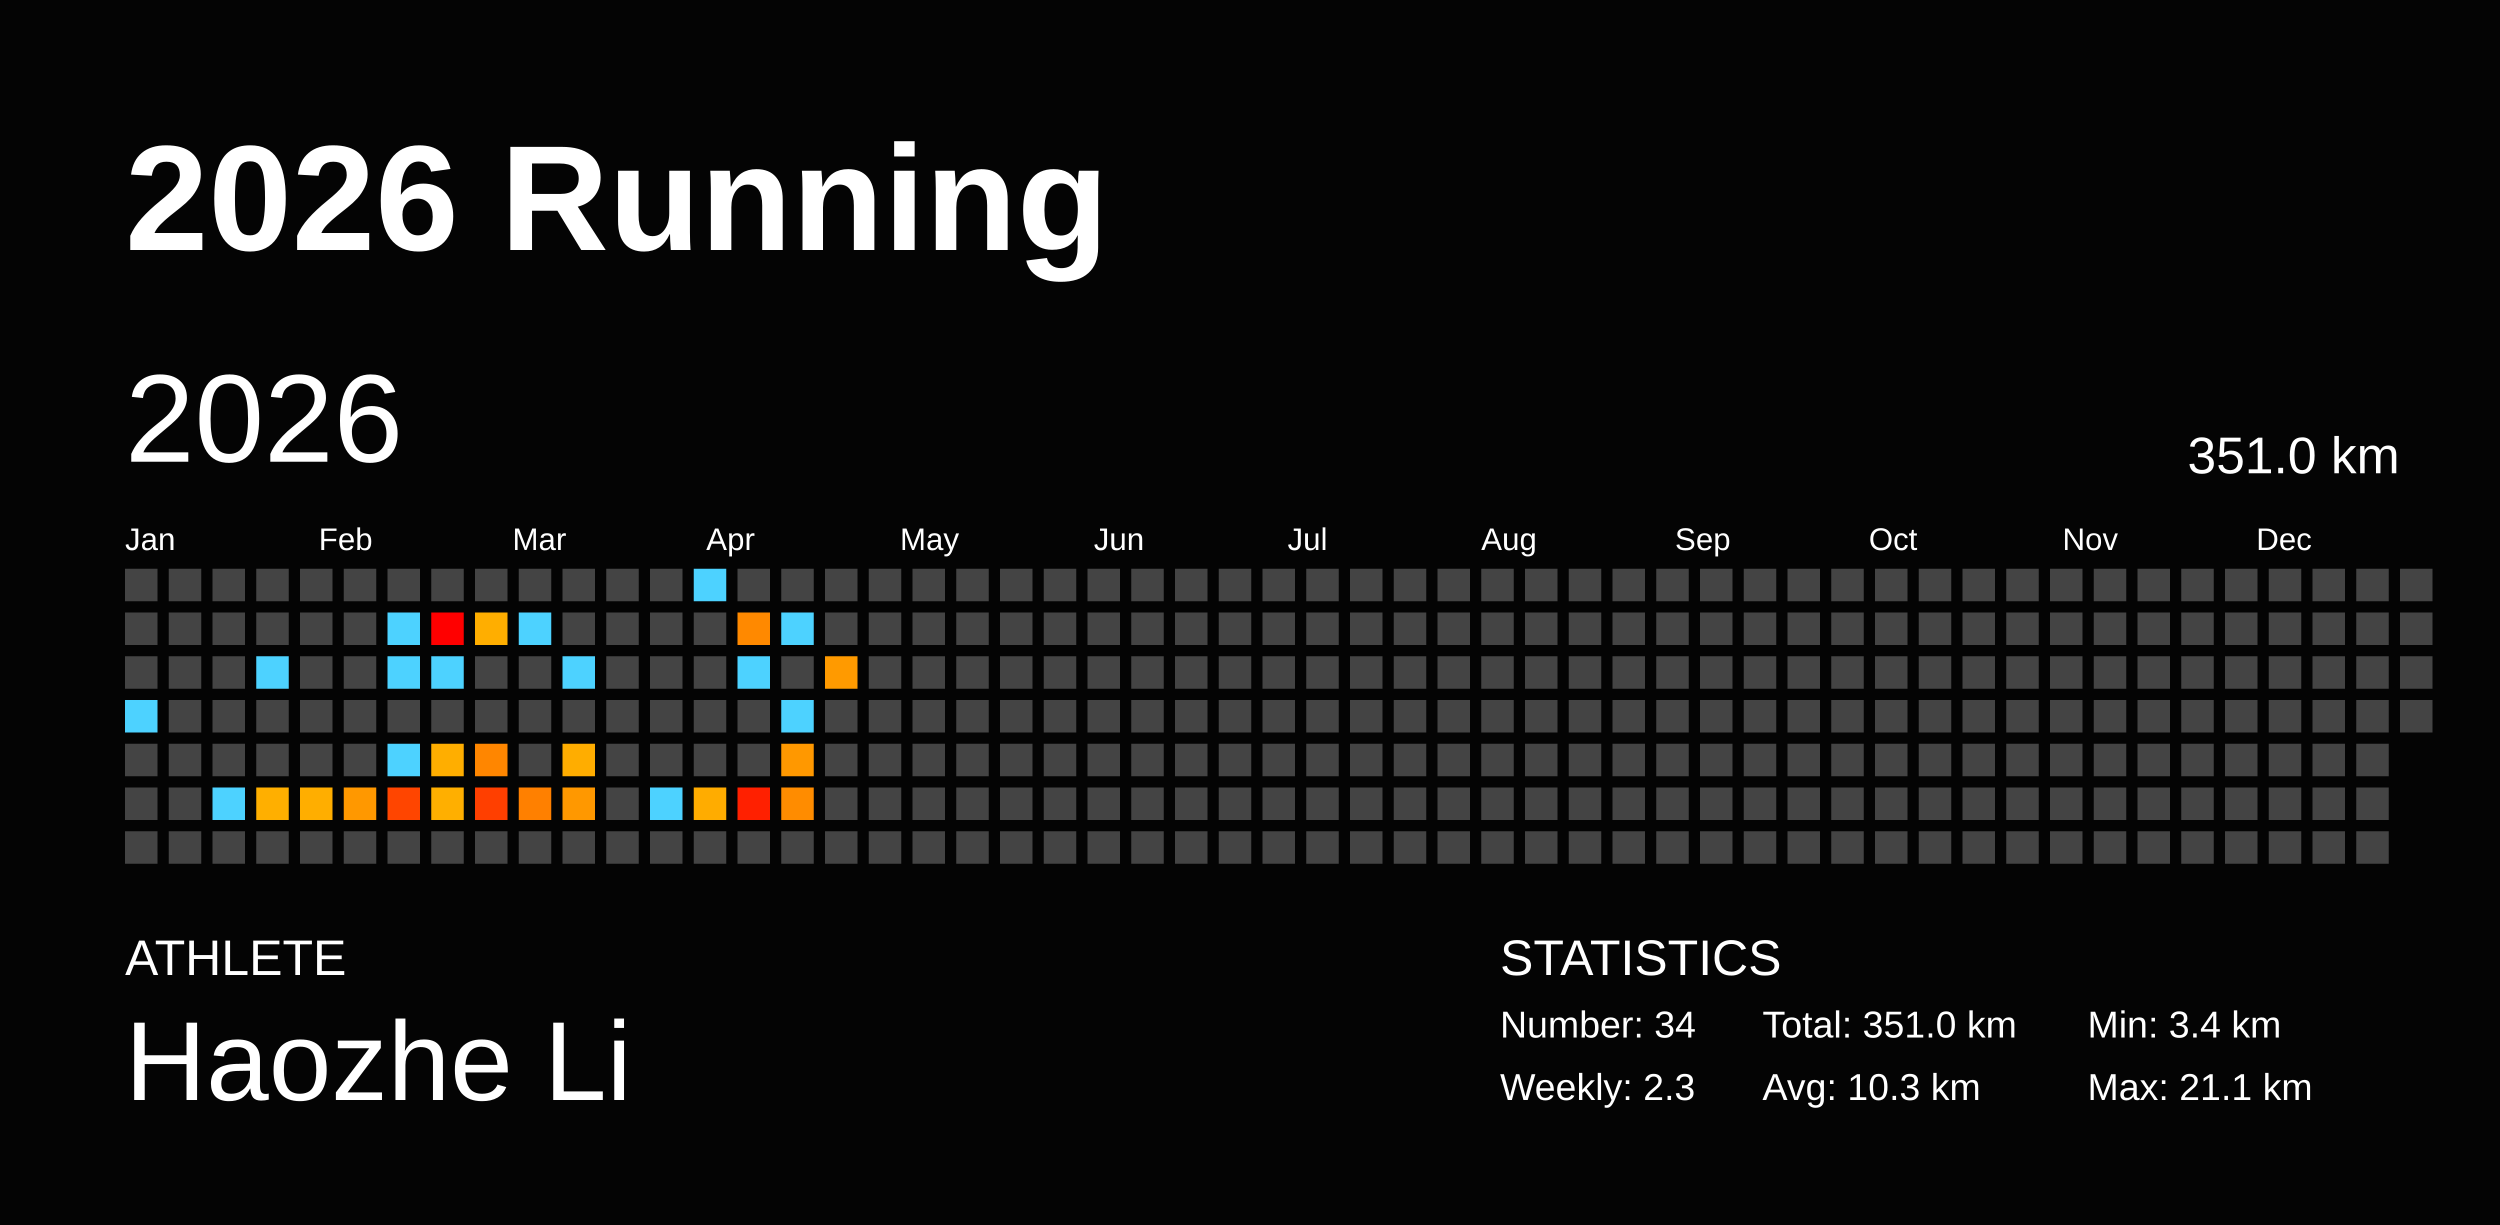
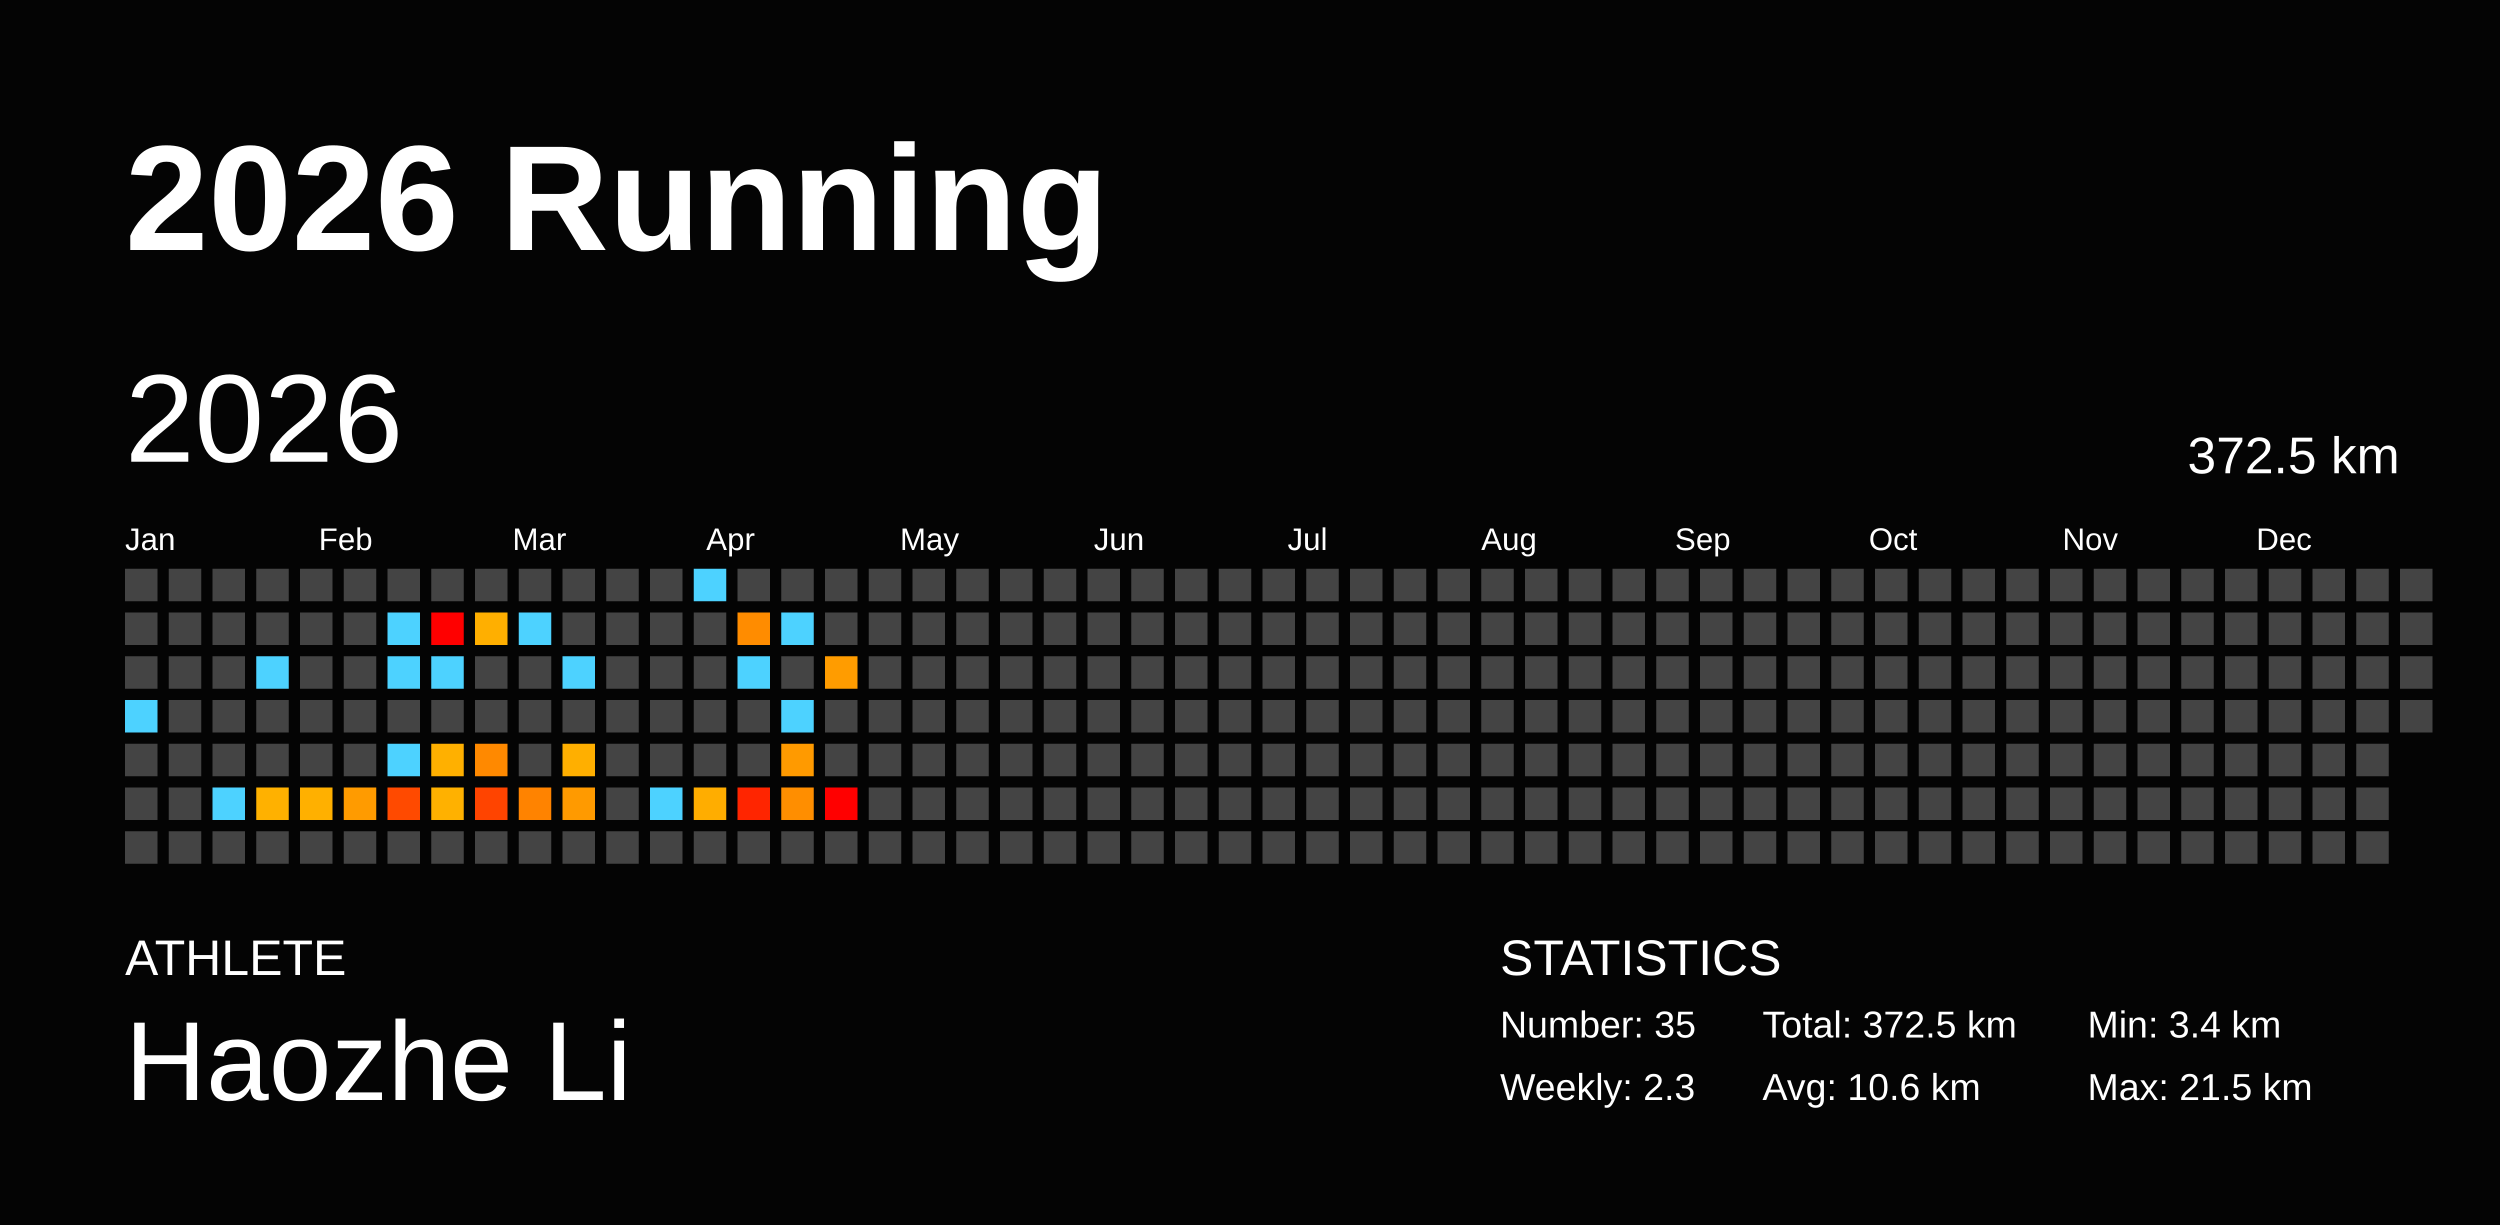
<svg xmlns="http://www.w3.org/2000/svg" baseProfile="full" height="98mm" version="1.1" viewBox="0,0,200,98" width="200mm">
  <defs />
  <rect fill="#040404" height="98" width="200" x="0" y="0" />
  <text fill="#FFFFFF" style="font-size:12px; font-family:Arial; font-weight:bold;" x="10" y="20">2026 Running</text>
  <text fill="#FFFFFF" style="font-size:4px; font-family:Arial" x="10" y="78">ATHLETE</text>
  <text fill="#FFFFFF" style="font-size:9px; font-family:Arial" x="10" y="88">Haozhe Li</text>
  <text fill="#FFFFFF" style="font-size:4px; font-family:Arial" x="120" y="78">STATISTICS</text>
-   <text fill="#FFFFFF" style="font-size:3px; font-family:Arial" x="120" y="83">Number: 34</text>
+   <text fill="#FFFFFF" style="font-size:3px; font-family:Arial" x="120" y="83">Number: 35</text>
  <text fill="#FFFFFF" style="font-size:3px; font-family:Arial" x="120" y="88">Weekly: 2.3</text>
-   <text fill="#FFFFFF" style="font-size:3px; font-family:Arial" x="141" y="83">Total: 351.0 km</text>
-   <text fill="#FFFFFF" style="font-size:3px; font-family:Arial" x="141" y="88">Avg: 10.3 km</text>
+   <text fill="#FFFFFF" style="font-size:3px; font-family:Arial" x="141" y="83">Total: 372.5 km</text>
+   <text fill="#FFFFFF" style="font-size:3px; font-family:Arial" x="141" y="88">Avg: 10.6 km</text>
  <text fill="#FFFFFF" style="font-size:3px; font-family:Arial" x="167" y="83">Min: 3.4 km</text>
-   <text fill="#FFFFFF" style="font-size:3px; font-family:Arial" x="167" y="88">Max: 21.1 km</text>
+   <text fill="#FFFFFF" style="font-size:3px; font-family:Arial" x="167" y="88">Max: 21.5 km</text>
  <text dominant-baseline="hanging" fill="#FFFFFF" style="font-size:10.0px; font-family:Arial;" x="10" y="30">2026</text>
-   <text dominant-baseline="hanging" fill="#FFFFFF" style="font-size:4.125px; font-family:Arial;" x="175" y="35">351.0 km</text>
+   <text dominant-baseline="hanging" fill="#FFFFFF" style="font-size:4.125px; font-family:Arial;" x="175" y="35">372.5 km</text>
  <text fill="#FFFFFF" style="font-size:2.5px; font-family:Arial" x="10.0" y="44">Jan</text>
  <text fill="#FFFFFF" style="font-size:2.5px; font-family:Arial" x="25.5" y="44">Feb</text>
  <text fill="#FFFFFF" style="font-size:2.5px; font-family:Arial" x="41.0" y="44">Mar</text>
  <text fill="#FFFFFF" style="font-size:2.5px; font-family:Arial" x="56.5" y="44">Apr</text>
  <text fill="#FFFFFF" style="font-size:2.5px; font-family:Arial" x="72.0" y="44">May</text>
  <text fill="#FFFFFF" style="font-size:2.5px; font-family:Arial" x="87.5" y="44">Jun</text>
  <text fill="#FFFFFF" style="font-size:2.5px; font-family:Arial" x="103.0" y="44">Jul</text>
  <text fill="#FFFFFF" style="font-size:2.5px; font-family:Arial" x="118.5" y="44">Aug</text>
  <text fill="#FFFFFF" style="font-size:2.5px; font-family:Arial" x="134.0" y="44">Sep</text>
  <text fill="#FFFFFF" style="font-size:2.5px; font-family:Arial" x="149.5" y="44">Oct</text>
  <text fill="#FFFFFF" style="font-size:2.5px; font-family:Arial" x="165.0" y="44">Nov</text>
  <text fill="#FFFFFF" style="font-size:2.5px; font-family:Arial" x="180.5" y="44">Dec</text>
  <rect fill="#444444" height="2.6" width="2.6" x="10.0" y="45.5" />
  <rect fill="#444444" height="2.6" width="2.6" x="10.0" y="49.0" />
  <rect fill="#444444" height="2.6" width="2.6" x="10.0" y="52.5" />
  <rect fill="#4dd2ff" height="2.6" width="2.6" x="10.0" y="56.0" />
  <rect fill="#444444" height="2.6" width="2.6" x="10.0" y="59.5" />
  <rect fill="#444444" height="2.6" width="2.6" x="10.0" y="63.0" />
  <rect fill="#444444" height="2.6" width="2.6" x="10.0" y="66.5" />
  <rect fill="#444444" height="2.6" width="2.6" x="13.5" y="45.5" />
  <rect fill="#444444" height="2.6" width="2.6" x="13.5" y="49.0" />
  <rect fill="#444444" height="2.6" width="2.6" x="13.5" y="52.5" />
  <rect fill="#444444" height="2.6" width="2.6" x="13.5" y="56.0" />
  <rect fill="#444444" height="2.6" width="2.6" x="13.5" y="59.5" />
  <rect fill="#444444" height="2.6" width="2.6" x="13.5" y="63.0" />
  <rect fill="#444444" height="2.6" width="2.6" x="13.5" y="66.5" />
  <rect fill="#444444" height="2.6" width="2.6" x="17.0" y="45.5" />
  <rect fill="#444444" height="2.6" width="2.6" x="17.0" y="49.0" />
  <rect fill="#444444" height="2.6" width="2.6" x="17.0" y="52.5" />
  <rect fill="#444444" height="2.6" width="2.6" x="17.0" y="56.0" />
  <rect fill="#444444" height="2.6" width="2.6" x="17.0" y="59.5" />
  <rect fill="#4dd2ff" height="2.6" width="2.6" x="17.0" y="63.0" />
  <rect fill="#444444" height="2.6" width="2.6" x="17.0" y="66.5" />
  <rect fill="#444444" height="2.6" width="2.6" x="20.5" y="45.5" />
  <rect fill="#444444" height="2.6" width="2.6" x="20.5" y="49.0" />
  <rect fill="#4dd2ff" height="2.6" width="2.6" x="20.5" y="52.5" />
  <rect fill="#444444" height="2.6" width="2.6" x="20.5" y="56.0" />
  <rect fill="#444444" height="2.6" width="2.6" x="20.5" y="59.5" />
-   <rect fill="#ffaf00" height="2.6" width="2.6" x="20.5" y="63.0" />
+   <rect fill="#ffb100" height="2.6" width="2.6" x="20.5" y="63.0" />
  <rect fill="#444444" height="2.6" width="2.6" x="20.5" y="66.5" />
  <rect fill="#444444" height="2.6" width="2.6" x="24.0" y="45.5" />
  <rect fill="#444444" height="2.6" width="2.6" x="24.0" y="49.0" />
  <rect fill="#444444" height="2.6" width="2.6" x="24.0" y="52.5" />
  <rect fill="#444444" height="2.6" width="2.6" x="24.0" y="56.0" />
  <rect fill="#444444" height="2.6" width="2.6" x="24.0" y="59.5" />
-   <rect fill="#ffae00" height="2.6" width="2.6" x="24.0" y="63.0" />
+   <rect fill="#ffb000" height="2.6" width="2.6" x="24.0" y="63.0" />
  <rect fill="#444444" height="2.6" width="2.6" x="24.0" y="66.5" />
  <rect fill="#444444" height="2.6" width="2.6" x="27.5" y="45.5" />
  <rect fill="#444444" height="2.6" width="2.6" x="27.5" y="49.0" />
  <rect fill="#444444" height="2.6" width="2.6" x="27.5" y="52.5" />
  <rect fill="#444444" height="2.6" width="2.6" x="27.5" y="56.0" />
  <rect fill="#444444" height="2.6" width="2.6" x="27.5" y="59.5" />
-   <rect fill="#ff9800" height="2.6" width="2.6" x="27.5" y="63.0" />
+   <rect fill="#ff9b00" height="2.6" width="2.6" x="27.5" y="63.0" />
  <rect fill="#444444" height="2.6" width="2.6" x="27.5" y="66.5" />
  <rect fill="#444444" height="2.6" width="2.6" x="31.0" y="45.5" />
  <rect fill="#4dd2ff" height="2.6" width="2.6" x="31.0" y="49.0" />
  <rect fill="#4dd2ff" height="2.6" width="2.6" x="31.0" y="52.5" />
  <rect fill="#444444" height="2.6" width="2.6" x="31.0" y="56.0" />
  <rect fill="#4dd2ff" height="2.6" width="2.6" x="31.0" y="59.5" />
-   <rect fill="#ff4500" height="2.6" width="2.6" x="31.0" y="63.0" />
+   <rect fill="#ff4a00" height="2.6" width="2.6" x="31.0" y="63.0" />
  <rect fill="#444444" height="2.6" width="2.6" x="31.0" y="66.5" />
  <rect fill="#444444" height="2.6" width="2.6" x="34.5" y="45.5" />
  <rect fill="red" height="2.6" width="2.6" x="34.5" y="49.0" />
  <rect fill="#4dd2ff" height="2.6" width="2.6" x="34.5" y="52.5" />
  <rect fill="#444444" height="2.6" width="2.6" x="34.5" y="56.0" />
-   <rect fill="#ffae00" height="2.6" width="2.6" x="34.5" y="59.5" />
-   <rect fill="#ffaf00" height="2.6" width="2.6" x="34.5" y="63.0" />
+   <rect fill="#ffb000" height="2.6" width="2.6" x="34.5" y="59.5" />
+   <rect fill="#ffb100" height="2.6" width="2.6" x="34.5" y="63.0" />
  <rect fill="#444444" height="2.6" width="2.6" x="34.5" y="66.5" />
  <rect fill="#444444" height="2.6" width="2.6" x="38.0" y="45.5" />
-   <rect fill="#ffae00" height="2.6" width="2.6" x="38.0" y="49.0" />
+   <rect fill="#ffaf00" height="2.6" width="2.6" x="38.0" y="49.0" />
  <rect fill="#444444" height="2.6" width="2.6" x="38.0" y="52.5" />
  <rect fill="#444444" height="2.6" width="2.6" x="38.0" y="56.0" />
-   <rect fill="#ff8600" height="2.6" width="2.6" x="38.0" y="59.5" />
-   <rect fill="#ff3f00" height="2.6" width="2.6" x="38.0" y="63.0" />
+   <rect fill="#ff8900" height="2.6" width="2.6" x="38.0" y="59.5" />
+   <rect fill="#ff4400" height="2.6" width="2.6" x="38.0" y="63.0" />
  <rect fill="#444444" height="2.6" width="2.6" x="38.0" y="66.5" />
  <rect fill="#444444" height="2.6" width="2.6" x="41.5" y="45.5" />
  <rect fill="#4dd2ff" height="2.6" width="2.6" x="41.5" y="49.0" />
  <rect fill="#444444" height="2.6" width="2.6" x="41.5" y="52.5" />
  <rect fill="#444444" height="2.6" width="2.6" x="41.5" y="56.0" />
  <rect fill="#444444" height="2.6" width="2.6" x="41.5" y="59.5" />
-   <rect fill="#ff8000" height="2.6" width="2.6" x="41.5" y="63.0" />
+   <rect fill="#ff8300" height="2.6" width="2.6" x="41.5" y="63.0" />
  <rect fill="#444444" height="2.6" width="2.6" x="41.5" y="66.5" />
  <rect fill="#444444" height="2.6" width="2.6" x="45.0" y="45.5" />
  <rect fill="#444444" height="2.6" width="2.6" x="45.0" y="49.0" />
  <rect fill="#4dd2ff" height="2.6" width="2.6" x="45.0" y="52.5" />
  <rect fill="#444444" height="2.6" width="2.6" x="45.0" y="56.0" />
-   <rect fill="#ffad00" height="2.6" width="2.6" x="45.0" y="59.5" />
-   <rect fill="#ff9800" height="2.6" width="2.6" x="45.0" y="63.0" />
+   <rect fill="#ffaf00" height="2.6" width="2.6" x="45.0" y="59.5" />
+   <rect fill="#ff9a00" height="2.6" width="2.6" x="45.0" y="63.0" />
  <rect fill="#444444" height="2.6" width="2.6" x="45.0" y="66.5" />
  <rect fill="#444444" height="2.6" width="2.6" x="48.5" y="45.5" />
  <rect fill="#444444" height="2.6" width="2.6" x="48.5" y="49.0" />
  <rect fill="#444444" height="2.6" width="2.6" x="48.5" y="52.5" />
  <rect fill="#444444" height="2.6" width="2.6" x="48.5" y="56.0" />
  <rect fill="#444444" height="2.6" width="2.6" x="48.5" y="59.5" />
  <rect fill="#444444" height="2.6" width="2.6" x="48.5" y="63.0" />
  <rect fill="#444444" height="2.6" width="2.6" x="48.5" y="66.5" />
  <rect fill="#444444" height="2.6" width="2.6" x="52.0" y="45.5" />
  <rect fill="#444444" height="2.6" width="2.6" x="52.0" y="49.0" />
  <rect fill="#444444" height="2.6" width="2.6" x="52.0" y="52.5" />
  <rect fill="#444444" height="2.6" width="2.6" x="52.0" y="56.0" />
  <rect fill="#444444" height="2.6" width="2.6" x="52.0" y="59.5" />
  <rect fill="#4dd2ff" height="2.6" width="2.6" x="52.0" y="63.0" />
  <rect fill="#444444" height="2.6" width="2.6" x="52.0" y="66.5" />
  <rect fill="#4dd2ff" height="2.6" width="2.6" x="55.5" y="45.5" />
  <rect fill="#444444" height="2.6" width="2.6" x="55.5" y="49.0" />
  <rect fill="#444444" height="2.6" width="2.6" x="55.5" y="52.5" />
  <rect fill="#444444" height="2.6" width="2.6" x="55.5" y="56.0" />
  <rect fill="#444444" height="2.6" width="2.6" x="55.5" y="59.5" />
-   <rect fill="#ffac00" height="2.6" width="2.6" x="55.5" y="63.0" />
+   <rect fill="#ffad00" height="2.6" width="2.6" x="55.5" y="63.0" />
  <rect fill="#444444" height="2.6" width="2.6" x="55.5" y="66.5" />
  <rect fill="#444444" height="2.6" width="2.6" x="59.0" y="45.5" />
-   <rect fill="#ff8900" height="2.6" width="2.6" x="59.0" y="49.0" />
+   <rect fill="#ff8c00" height="2.6" width="2.6" x="59.0" y="49.0" />
  <rect fill="#4dd2ff" height="2.6" width="2.6" x="59.0" y="52.5" />
  <rect fill="#444444" height="2.6" width="2.6" x="59.0" y="56.0" />
  <rect fill="#444444" height="2.6" width="2.6" x="59.0" y="59.5" />
-   <rect fill="#ff2000" height="2.6" width="2.6" x="59.0" y="63.0" />
+   <rect fill="#ff2500" height="2.6" width="2.6" x="59.0" y="63.0" />
  <rect fill="#444444" height="2.6" width="2.6" x="59.0" y="66.5" />
  <rect fill="#444444" height="2.6" width="2.6" x="62.5" y="45.5" />
  <rect fill="#4dd2ff" height="2.6" width="2.6" x="62.5" y="49.0" />
  <rect fill="#444444" height="2.6" width="2.6" x="62.5" y="52.5" />
  <rect fill="#4dd2ff" height="2.6" width="2.6" x="62.5" y="56.0" />
-   <rect fill="#ff9800" height="2.6" width="2.6" x="62.5" y="59.5" />
-   <rect fill="#ff8c00" height="2.6" width="2.6" x="62.5" y="63.0" />
+   <rect fill="#ff9a00" height="2.6" width="2.6" x="62.5" y="59.5" />
+   <rect fill="#ff8e00" height="2.6" width="2.6" x="62.5" y="63.0" />
  <rect fill="#444444" height="2.6" width="2.6" x="62.5" y="66.5" />
  <rect fill="#444444" height="2.6" width="2.6" x="66.0" y="45.5" />
  <rect fill="#444444" height="2.6" width="2.6" x="66.0" y="49.0" />
-   <rect fill="#ff9a00" height="2.6" width="2.6" x="66.0" y="52.5" />
+   <rect fill="#ff9c00" height="2.6" width="2.6" x="66.0" y="52.5" />
  <rect fill="#444444" height="2.6" width="2.6" x="66.0" y="56.0" />
  <rect fill="#444444" height="2.6" width="2.6" x="66.0" y="59.5" />
-   <rect fill="#444444" height="2.6" width="2.6" x="66.0" y="63.0" />
+   <rect fill="red" height="2.6" width="2.6" x="66.0" y="63.0" />
  <rect fill="#444444" height="2.6" width="2.6" x="66.0" y="66.5" />
  <rect fill="#444444" height="2.6" width="2.6" x="69.5" y="45.5" />
  <rect fill="#444444" height="2.6" width="2.6" x="69.5" y="49.0" />
  <rect fill="#444444" height="2.6" width="2.6" x="69.5" y="52.5" />
  <rect fill="#444444" height="2.6" width="2.6" x="69.5" y="56.0" />
  <rect fill="#444444" height="2.6" width="2.6" x="69.5" y="59.5" />
  <rect fill="#444444" height="2.6" width="2.6" x="69.5" y="63.0" />
  <rect fill="#444444" height="2.6" width="2.6" x="69.5" y="66.5" />
  <rect fill="#444444" height="2.6" width="2.6" x="73.0" y="45.5" />
  <rect fill="#444444" height="2.6" width="2.6" x="73.0" y="49.0" />
  <rect fill="#444444" height="2.6" width="2.6" x="73.0" y="52.5" />
  <rect fill="#444444" height="2.6" width="2.6" x="73.0" y="56.0" />
  <rect fill="#444444" height="2.6" width="2.6" x="73.0" y="59.5" />
  <rect fill="#444444" height="2.6" width="2.6" x="73.0" y="63.0" />
  <rect fill="#444444" height="2.6" width="2.6" x="73.0" y="66.5" />
  <rect fill="#444444" height="2.6" width="2.6" x="76.5" y="45.5" />
  <rect fill="#444444" height="2.6" width="2.6" x="76.5" y="49.0" />
  <rect fill="#444444" height="2.6" width="2.6" x="76.5" y="52.5" />
  <rect fill="#444444" height="2.6" width="2.6" x="76.5" y="56.0" />
  <rect fill="#444444" height="2.6" width="2.6" x="76.5" y="59.5" />
  <rect fill="#444444" height="2.6" width="2.6" x="76.5" y="63.0" />
  <rect fill="#444444" height="2.6" width="2.6" x="76.5" y="66.5" />
  <rect fill="#444444" height="2.6" width="2.6" x="80.0" y="45.5" />
  <rect fill="#444444" height="2.6" width="2.6" x="80.0" y="49.0" />
  <rect fill="#444444" height="2.6" width="2.6" x="80.0" y="52.5" />
  <rect fill="#444444" height="2.6" width="2.6" x="80.0" y="56.0" />
  <rect fill="#444444" height="2.6" width="2.6" x="80.0" y="59.5" />
  <rect fill="#444444" height="2.6" width="2.6" x="80.0" y="63.0" />
  <rect fill="#444444" height="2.6" width="2.6" x="80.0" y="66.5" />
  <rect fill="#444444" height="2.6" width="2.6" x="83.5" y="45.5" />
  <rect fill="#444444" height="2.6" width="2.6" x="83.5" y="49.0" />
  <rect fill="#444444" height="2.6" width="2.6" x="83.5" y="52.5" />
  <rect fill="#444444" height="2.6" width="2.6" x="83.5" y="56.0" />
  <rect fill="#444444" height="2.6" width="2.6" x="83.5" y="59.5" />
  <rect fill="#444444" height="2.6" width="2.6" x="83.5" y="63.0" />
  <rect fill="#444444" height="2.6" width="2.6" x="83.5" y="66.5" />
  <rect fill="#444444" height="2.6" width="2.6" x="87.0" y="45.5" />
  <rect fill="#444444" height="2.6" width="2.6" x="87.0" y="49.0" />
  <rect fill="#444444" height="2.6" width="2.6" x="87.0" y="52.5" />
  <rect fill="#444444" height="2.6" width="2.6" x="87.0" y="56.0" />
  <rect fill="#444444" height="2.6" width="2.6" x="87.0" y="59.5" />
  <rect fill="#444444" height="2.6" width="2.6" x="87.0" y="63.0" />
  <rect fill="#444444" height="2.6" width="2.6" x="87.0" y="66.5" />
  <rect fill="#444444" height="2.6" width="2.6" x="90.5" y="45.5" />
  <rect fill="#444444" height="2.6" width="2.6" x="90.5" y="49.0" />
  <rect fill="#444444" height="2.6" width="2.6" x="90.5" y="52.5" />
  <rect fill="#444444" height="2.6" width="2.6" x="90.5" y="56.0" />
  <rect fill="#444444" height="2.6" width="2.6" x="90.5" y="59.5" />
  <rect fill="#444444" height="2.6" width="2.6" x="90.5" y="63.0" />
  <rect fill="#444444" height="2.6" width="2.6" x="90.5" y="66.5" />
  <rect fill="#444444" height="2.6" width="2.6" x="94.0" y="45.5" />
  <rect fill="#444444" height="2.6" width="2.6" x="94.0" y="49.0" />
  <rect fill="#444444" height="2.6" width="2.6" x="94.0" y="52.5" />
  <rect fill="#444444" height="2.6" width="2.6" x="94.0" y="56.0" />
  <rect fill="#444444" height="2.6" width="2.6" x="94.0" y="59.5" />
  <rect fill="#444444" height="2.6" width="2.6" x="94.0" y="63.0" />
  <rect fill="#444444" height="2.6" width="2.6" x="94.0" y="66.5" />
  <rect fill="#444444" height="2.6" width="2.6" x="97.5" y="45.5" />
  <rect fill="#444444" height="2.6" width="2.6" x="97.5" y="49.0" />
  <rect fill="#444444" height="2.6" width="2.6" x="97.5" y="52.5" />
  <rect fill="#444444" height="2.6" width="2.6" x="97.5" y="56.0" />
  <rect fill="#444444" height="2.6" width="2.6" x="97.5" y="59.5" />
  <rect fill="#444444" height="2.6" width="2.6" x="97.5" y="63.0" />
  <rect fill="#444444" height="2.6" width="2.6" x="97.5" y="66.5" />
  <rect fill="#444444" height="2.6" width="2.6" x="101.0" y="45.5" />
  <rect fill="#444444" height="2.6" width="2.6" x="101.0" y="49.0" />
  <rect fill="#444444" height="2.6" width="2.6" x="101.0" y="52.5" />
  <rect fill="#444444" height="2.6" width="2.6" x="101.0" y="56.0" />
  <rect fill="#444444" height="2.6" width="2.6" x="101.0" y="59.5" />
  <rect fill="#444444" height="2.6" width="2.6" x="101.0" y="63.0" />
  <rect fill="#444444" height="2.6" width="2.6" x="101.0" y="66.5" />
  <rect fill="#444444" height="2.6" width="2.6" x="104.5" y="45.5" />
  <rect fill="#444444" height="2.6" width="2.6" x="104.5" y="49.0" />
  <rect fill="#444444" height="2.6" width="2.6" x="104.5" y="52.5" />
  <rect fill="#444444" height="2.6" width="2.6" x="104.5" y="56.0" />
  <rect fill="#444444" height="2.6" width="2.6" x="104.5" y="59.5" />
  <rect fill="#444444" height="2.6" width="2.6" x="104.5" y="63.0" />
  <rect fill="#444444" height="2.6" width="2.6" x="104.5" y="66.5" />
  <rect fill="#444444" height="2.6" width="2.6" x="108.0" y="45.5" />
  <rect fill="#444444" height="2.6" width="2.6" x="108.0" y="49.0" />
  <rect fill="#444444" height="2.6" width="2.6" x="108.0" y="52.5" />
  <rect fill="#444444" height="2.6" width="2.6" x="108.0" y="56.0" />
  <rect fill="#444444" height="2.6" width="2.6" x="108.0" y="59.5" />
  <rect fill="#444444" height="2.6" width="2.6" x="108.0" y="63.0" />
  <rect fill="#444444" height="2.6" width="2.6" x="108.0" y="66.5" />
  <rect fill="#444444" height="2.6" width="2.6" x="111.5" y="45.5" />
  <rect fill="#444444" height="2.6" width="2.6" x="111.5" y="49.0" />
  <rect fill="#444444" height="2.6" width="2.6" x="111.5" y="52.5" />
  <rect fill="#444444" height="2.6" width="2.6" x="111.5" y="56.0" />
  <rect fill="#444444" height="2.6" width="2.6" x="111.5" y="59.5" />
  <rect fill="#444444" height="2.6" width="2.6" x="111.5" y="63.0" />
  <rect fill="#444444" height="2.6" width="2.6" x="111.5" y="66.5" />
  <rect fill="#444444" height="2.6" width="2.6" x="115.0" y="45.5" />
  <rect fill="#444444" height="2.6" width="2.6" x="115.0" y="49.0" />
  <rect fill="#444444" height="2.6" width="2.6" x="115.0" y="52.5" />
  <rect fill="#444444" height="2.6" width="2.6" x="115.0" y="56.0" />
  <rect fill="#444444" height="2.6" width="2.6" x="115.0" y="59.5" />
  <rect fill="#444444" height="2.6" width="2.6" x="115.0" y="63.0" />
  <rect fill="#444444" height="2.6" width="2.6" x="115.0" y="66.5" />
  <rect fill="#444444" height="2.6" width="2.6" x="118.5" y="45.5" />
  <rect fill="#444444" height="2.6" width="2.6" x="118.5" y="49.0" />
  <rect fill="#444444" height="2.6" width="2.6" x="118.5" y="52.5" />
  <rect fill="#444444" height="2.6" width="2.6" x="118.5" y="56.0" />
  <rect fill="#444444" height="2.6" width="2.6" x="118.5" y="59.5" />
  <rect fill="#444444" height="2.6" width="2.6" x="118.5" y="63.0" />
  <rect fill="#444444" height="2.6" width="2.6" x="118.5" y="66.5" />
  <rect fill="#444444" height="2.6" width="2.6" x="122.0" y="45.5" />
  <rect fill="#444444" height="2.6" width="2.6" x="122.0" y="49.0" />
  <rect fill="#444444" height="2.6" width="2.6" x="122.0" y="52.5" />
  <rect fill="#444444" height="2.6" width="2.6" x="122.0" y="56.0" />
  <rect fill="#444444" height="2.6" width="2.6" x="122.0" y="59.5" />
  <rect fill="#444444" height="2.6" width="2.6" x="122.0" y="63.0" />
  <rect fill="#444444" height="2.6" width="2.6" x="122.0" y="66.5" />
  <rect fill="#444444" height="2.6" width="2.6" x="125.5" y="45.5" />
  <rect fill="#444444" height="2.6" width="2.6" x="125.5" y="49.0" />
  <rect fill="#444444" height="2.6" width="2.6" x="125.5" y="52.5" />
  <rect fill="#444444" height="2.6" width="2.6" x="125.5" y="56.0" />
  <rect fill="#444444" height="2.6" width="2.6" x="125.5" y="59.5" />
  <rect fill="#444444" height="2.6" width="2.6" x="125.5" y="63.0" />
  <rect fill="#444444" height="2.6" width="2.6" x="125.5" y="66.5" />
  <rect fill="#444444" height="2.6" width="2.6" x="129.0" y="45.5" />
  <rect fill="#444444" height="2.6" width="2.6" x="129.0" y="49.0" />
  <rect fill="#444444" height="2.6" width="2.6" x="129.0" y="52.5" />
  <rect fill="#444444" height="2.6" width="2.6" x="129.0" y="56.0" />
  <rect fill="#444444" height="2.6" width="2.6" x="129.0" y="59.5" />
  <rect fill="#444444" height="2.6" width="2.6" x="129.0" y="63.0" />
  <rect fill="#444444" height="2.6" width="2.6" x="129.0" y="66.5" />
  <rect fill="#444444" height="2.6" width="2.6" x="132.5" y="45.5" />
  <rect fill="#444444" height="2.6" width="2.6" x="132.5" y="49.0" />
  <rect fill="#444444" height="2.6" width="2.6" x="132.5" y="52.5" />
  <rect fill="#444444" height="2.6" width="2.6" x="132.5" y="56.0" />
  <rect fill="#444444" height="2.6" width="2.6" x="132.5" y="59.5" />
  <rect fill="#444444" height="2.6" width="2.6" x="132.5" y="63.0" />
  <rect fill="#444444" height="2.6" width="2.6" x="132.5" y="66.5" />
  <rect fill="#444444" height="2.6" width="2.6" x="136.0" y="45.5" />
  <rect fill="#444444" height="2.6" width="2.6" x="136.0" y="49.0" />
  <rect fill="#444444" height="2.6" width="2.6" x="136.0" y="52.5" />
  <rect fill="#444444" height="2.6" width="2.6" x="136.0" y="56.0" />
  <rect fill="#444444" height="2.6" width="2.6" x="136.0" y="59.5" />
  <rect fill="#444444" height="2.6" width="2.6" x="136.0" y="63.0" />
  <rect fill="#444444" height="2.6" width="2.6" x="136.0" y="66.5" />
  <rect fill="#444444" height="2.6" width="2.6" x="139.5" y="45.5" />
  <rect fill="#444444" height="2.6" width="2.6" x="139.5" y="49.0" />
  <rect fill="#444444" height="2.6" width="2.6" x="139.5" y="52.5" />
  <rect fill="#444444" height="2.6" width="2.6" x="139.5" y="56.0" />
  <rect fill="#444444" height="2.6" width="2.6" x="139.5" y="59.5" />
  <rect fill="#444444" height="2.6" width="2.6" x="139.5" y="63.0" />
  <rect fill="#444444" height="2.6" width="2.6" x="139.5" y="66.5" />
  <rect fill="#444444" height="2.6" width="2.6" x="143.0" y="45.5" />
  <rect fill="#444444" height="2.6" width="2.6" x="143.0" y="49.0" />
  <rect fill="#444444" height="2.6" width="2.6" x="143.0" y="52.5" />
  <rect fill="#444444" height="2.6" width="2.6" x="143.0" y="56.0" />
  <rect fill="#444444" height="2.6" width="2.6" x="143.0" y="59.5" />
  <rect fill="#444444" height="2.6" width="2.6" x="143.0" y="63.0" />
  <rect fill="#444444" height="2.6" width="2.6" x="143.0" y="66.5" />
  <rect fill="#444444" height="2.6" width="2.6" x="146.5" y="45.5" />
  <rect fill="#444444" height="2.6" width="2.6" x="146.5" y="49.0" />
  <rect fill="#444444" height="2.6" width="2.6" x="146.5" y="52.5" />
  <rect fill="#444444" height="2.6" width="2.6" x="146.5" y="56.0" />
  <rect fill="#444444" height="2.6" width="2.6" x="146.5" y="59.5" />
  <rect fill="#444444" height="2.6" width="2.6" x="146.5" y="63.0" />
  <rect fill="#444444" height="2.6" width="2.6" x="146.5" y="66.5" />
  <rect fill="#444444" height="2.6" width="2.6" x="150.0" y="45.5" />
  <rect fill="#444444" height="2.6" width="2.6" x="150.0" y="49.0" />
  <rect fill="#444444" height="2.6" width="2.6" x="150.0" y="52.5" />
  <rect fill="#444444" height="2.6" width="2.6" x="150.0" y="56.0" />
  <rect fill="#444444" height="2.6" width="2.6" x="150.0" y="59.5" />
  <rect fill="#444444" height="2.6" width="2.6" x="150.0" y="63.0" />
  <rect fill="#444444" height="2.6" width="2.6" x="150.0" y="66.5" />
  <rect fill="#444444" height="2.6" width="2.6" x="153.5" y="45.5" />
  <rect fill="#444444" height="2.6" width="2.6" x="153.5" y="49.0" />
  <rect fill="#444444" height="2.6" width="2.6" x="153.5" y="52.5" />
  <rect fill="#444444" height="2.6" width="2.6" x="153.5" y="56.0" />
  <rect fill="#444444" height="2.6" width="2.6" x="153.5" y="59.5" />
  <rect fill="#444444" height="2.6" width="2.6" x="153.5" y="63.0" />
  <rect fill="#444444" height="2.6" width="2.6" x="153.5" y="66.5" />
  <rect fill="#444444" height="2.6" width="2.6" x="157.0" y="45.5" />
  <rect fill="#444444" height="2.6" width="2.6" x="157.0" y="49.0" />
  <rect fill="#444444" height="2.6" width="2.6" x="157.0" y="52.5" />
  <rect fill="#444444" height="2.6" width="2.6" x="157.0" y="56.0" />
  <rect fill="#444444" height="2.6" width="2.6" x="157.0" y="59.5" />
  <rect fill="#444444" height="2.6" width="2.6" x="157.0" y="63.0" />
  <rect fill="#444444" height="2.6" width="2.6" x="157.0" y="66.5" />
  <rect fill="#444444" height="2.6" width="2.6" x="160.5" y="45.5" />
  <rect fill="#444444" height="2.6" width="2.6" x="160.5" y="49.0" />
  <rect fill="#444444" height="2.6" width="2.6" x="160.5" y="52.5" />
  <rect fill="#444444" height="2.6" width="2.6" x="160.5" y="56.0" />
  <rect fill="#444444" height="2.6" width="2.6" x="160.5" y="59.5" />
  <rect fill="#444444" height="2.6" width="2.6" x="160.5" y="63.0" />
  <rect fill="#444444" height="2.6" width="2.6" x="160.5" y="66.5" />
  <rect fill="#444444" height="2.6" width="2.6" x="164.0" y="45.5" />
  <rect fill="#444444" height="2.6" width="2.6" x="164.0" y="49.0" />
  <rect fill="#444444" height="2.6" width="2.6" x="164.0" y="52.5" />
  <rect fill="#444444" height="2.6" width="2.6" x="164.0" y="56.0" />
  <rect fill="#444444" height="2.6" width="2.6" x="164.0" y="59.5" />
  <rect fill="#444444" height="2.6" width="2.6" x="164.0" y="63.0" />
  <rect fill="#444444" height="2.6" width="2.6" x="164.0" y="66.5" />
  <rect fill="#444444" height="2.6" width="2.6" x="167.5" y="45.5" />
  <rect fill="#444444" height="2.6" width="2.6" x="167.5" y="49.0" />
  <rect fill="#444444" height="2.6" width="2.6" x="167.5" y="52.5" />
  <rect fill="#444444" height="2.6" width="2.6" x="167.5" y="56.0" />
  <rect fill="#444444" height="2.6" width="2.6" x="167.5" y="59.5" />
  <rect fill="#444444" height="2.6" width="2.6" x="167.5" y="63.0" />
  <rect fill="#444444" height="2.6" width="2.6" x="167.5" y="66.5" />
  <rect fill="#444444" height="2.6" width="2.6" x="171.0" y="45.5" />
  <rect fill="#444444" height="2.6" width="2.6" x="171.0" y="49.0" />
  <rect fill="#444444" height="2.6" width="2.6" x="171.0" y="52.5" />
  <rect fill="#444444" height="2.6" width="2.6" x="171.0" y="56.0" />
  <rect fill="#444444" height="2.6" width="2.6" x="171.0" y="59.5" />
  <rect fill="#444444" height="2.6" width="2.6" x="171.0" y="63.0" />
  <rect fill="#444444" height="2.6" width="2.6" x="171.0" y="66.5" />
  <rect fill="#444444" height="2.6" width="2.6" x="174.5" y="45.5" />
  <rect fill="#444444" height="2.6" width="2.6" x="174.5" y="49.0" />
  <rect fill="#444444" height="2.6" width="2.6" x="174.5" y="52.5" />
  <rect fill="#444444" height="2.6" width="2.6" x="174.5" y="56.0" />
  <rect fill="#444444" height="2.6" width="2.6" x="174.5" y="59.5" />
  <rect fill="#444444" height="2.6" width="2.6" x="174.5" y="63.0" />
  <rect fill="#444444" height="2.6" width="2.6" x="174.5" y="66.5" />
  <rect fill="#444444" height="2.6" width="2.6" x="178.0" y="45.5" />
  <rect fill="#444444" height="2.6" width="2.6" x="178.0" y="49.0" />
  <rect fill="#444444" height="2.6" width="2.6" x="178.0" y="52.5" />
  <rect fill="#444444" height="2.6" width="2.6" x="178.0" y="56.0" />
  <rect fill="#444444" height="2.6" width="2.6" x="178.0" y="59.5" />
  <rect fill="#444444" height="2.6" width="2.6" x="178.0" y="63.0" />
  <rect fill="#444444" height="2.6" width="2.6" x="178.0" y="66.5" />
  <rect fill="#444444" height="2.6" width="2.6" x="181.5" y="45.5" />
  <rect fill="#444444" height="2.6" width="2.6" x="181.5" y="49.0" />
  <rect fill="#444444" height="2.6" width="2.6" x="181.5" y="52.5" />
  <rect fill="#444444" height="2.6" width="2.6" x="181.5" y="56.0" />
  <rect fill="#444444" height="2.6" width="2.6" x="181.5" y="59.5" />
  <rect fill="#444444" height="2.6" width="2.6" x="181.5" y="63.0" />
  <rect fill="#444444" height="2.6" width="2.6" x="181.5" y="66.5" />
  <rect fill="#444444" height="2.6" width="2.6" x="185.0" y="45.5" />
  <rect fill="#444444" height="2.6" width="2.6" x="185.0" y="49.0" />
  <rect fill="#444444" height="2.6" width="2.6" x="185.0" y="52.5" />
  <rect fill="#444444" height="2.6" width="2.6" x="185.0" y="56.0" />
  <rect fill="#444444" height="2.6" width="2.6" x="185.0" y="59.5" />
  <rect fill="#444444" height="2.6" width="2.6" x="185.0" y="63.0" />
  <rect fill="#444444" height="2.6" width="2.6" x="185.0" y="66.5" />
  <rect fill="#444444" height="2.6" width="2.6" x="188.5" y="45.5" />
  <rect fill="#444444" height="2.6" width="2.6" x="188.5" y="49.0" />
  <rect fill="#444444" height="2.6" width="2.6" x="188.5" y="52.5" />
  <rect fill="#444444" height="2.6" width="2.6" x="188.5" y="56.0" />
  <rect fill="#444444" height="2.6" width="2.6" x="188.5" y="59.5" />
  <rect fill="#444444" height="2.6" width="2.6" x="188.5" y="63.0" />
  <rect fill="#444444" height="2.6" width="2.6" x="188.5" y="66.5" />
  <rect fill="#444444" height="2.6" width="2.6" x="192.0" y="45.5" />
  <rect fill="#444444" height="2.6" width="2.6" x="192.0" y="49.0" />
  <rect fill="#444444" height="2.6" width="2.6" x="192.0" y="52.5" />
  <rect fill="#444444" height="2.6" width="2.6" x="192.0" y="56.0" />
</svg>
